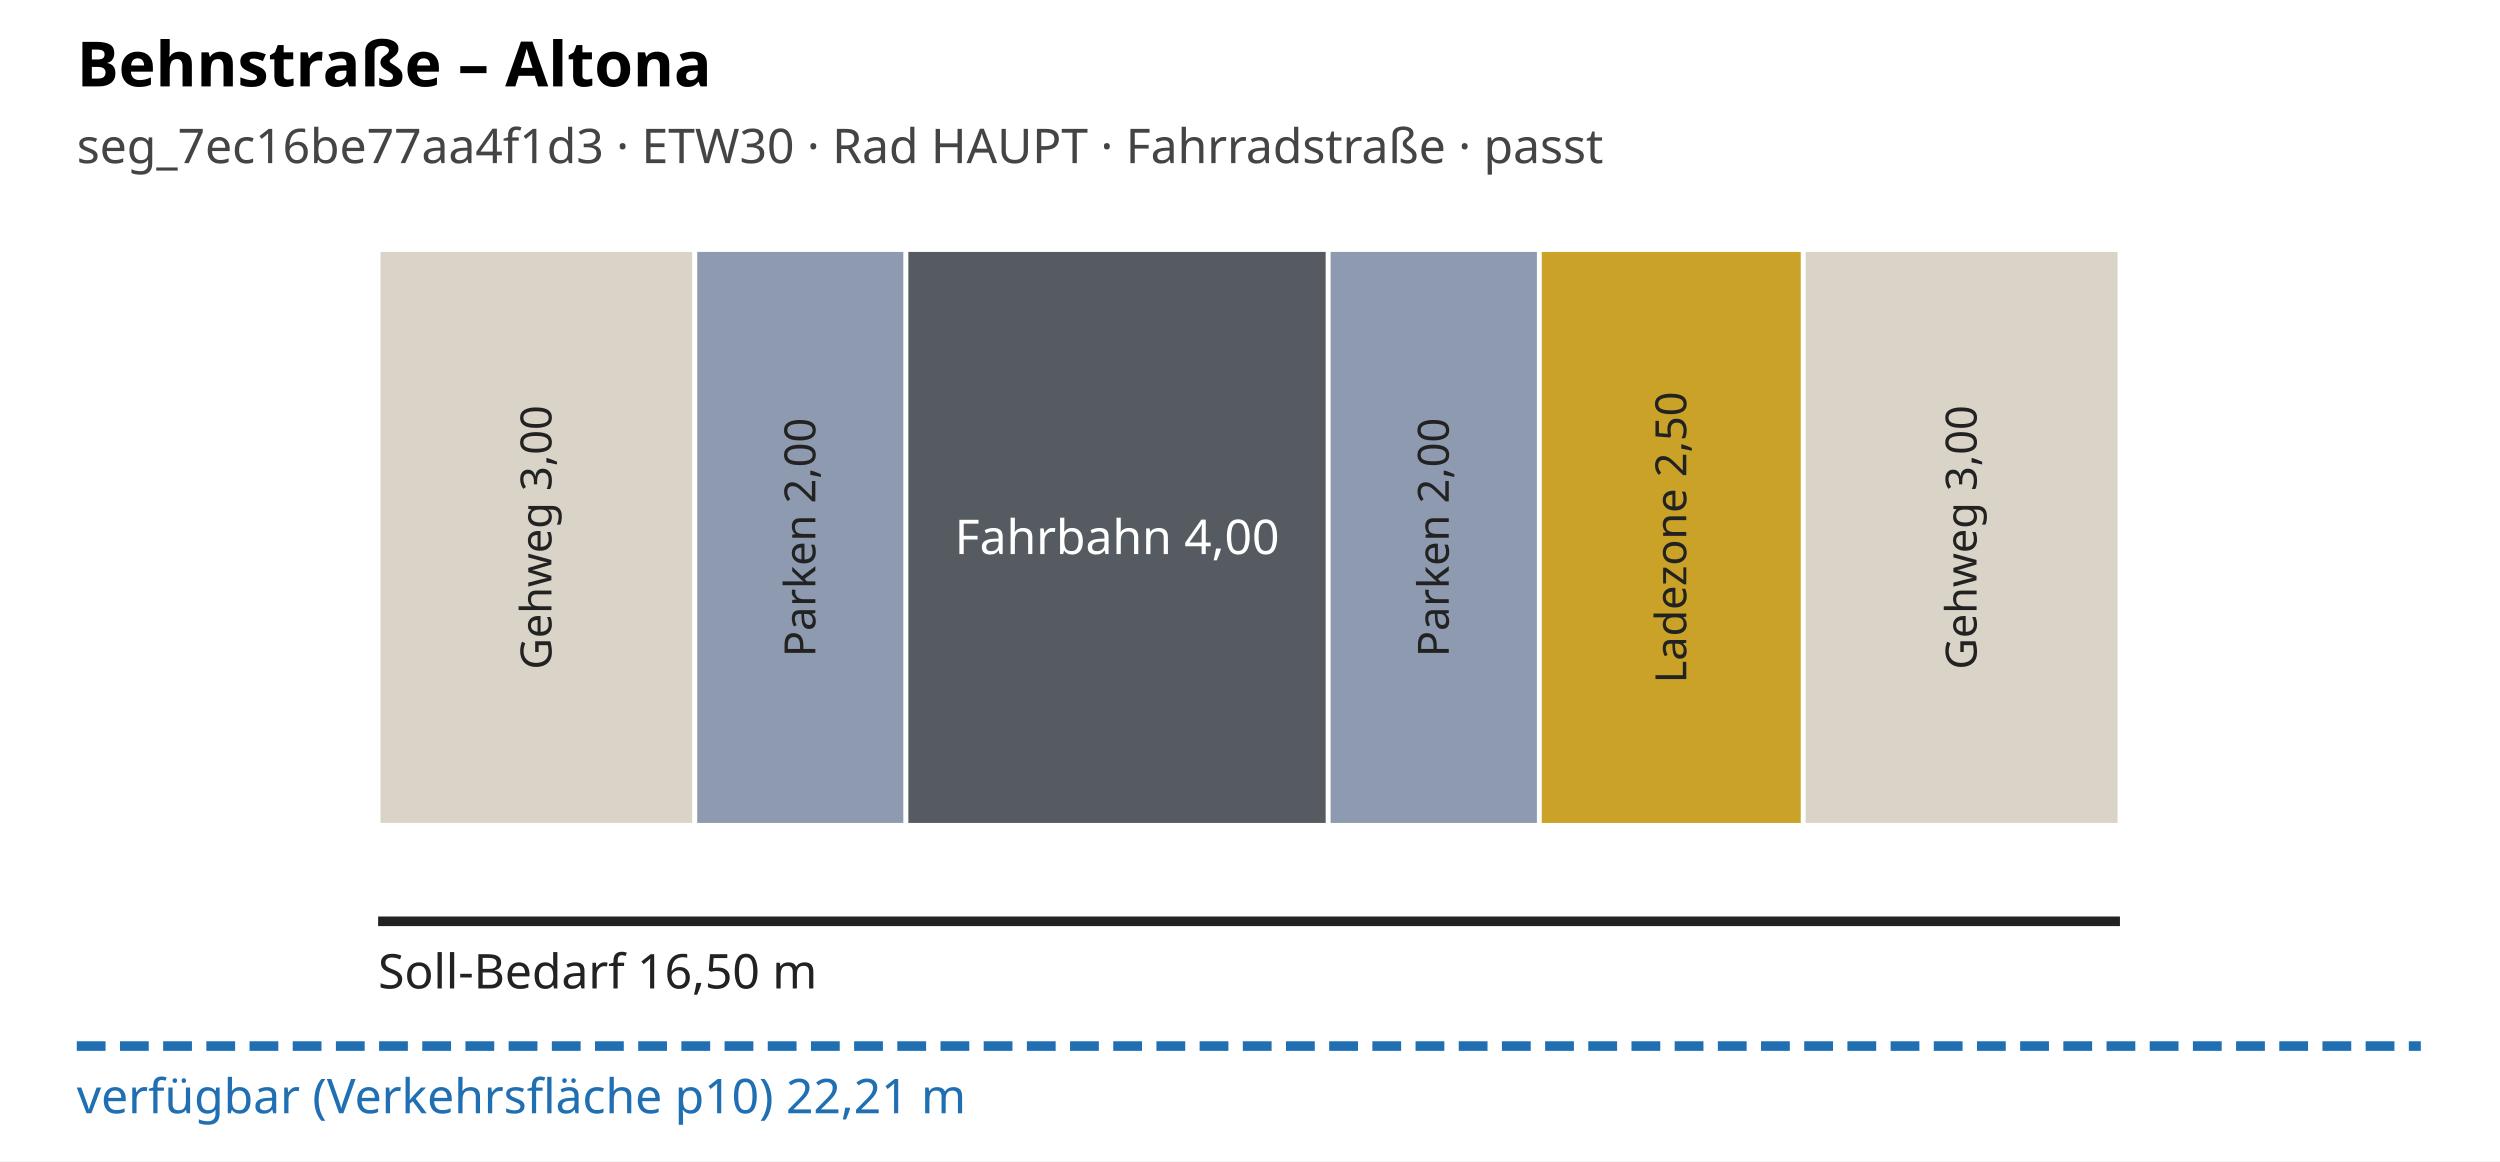
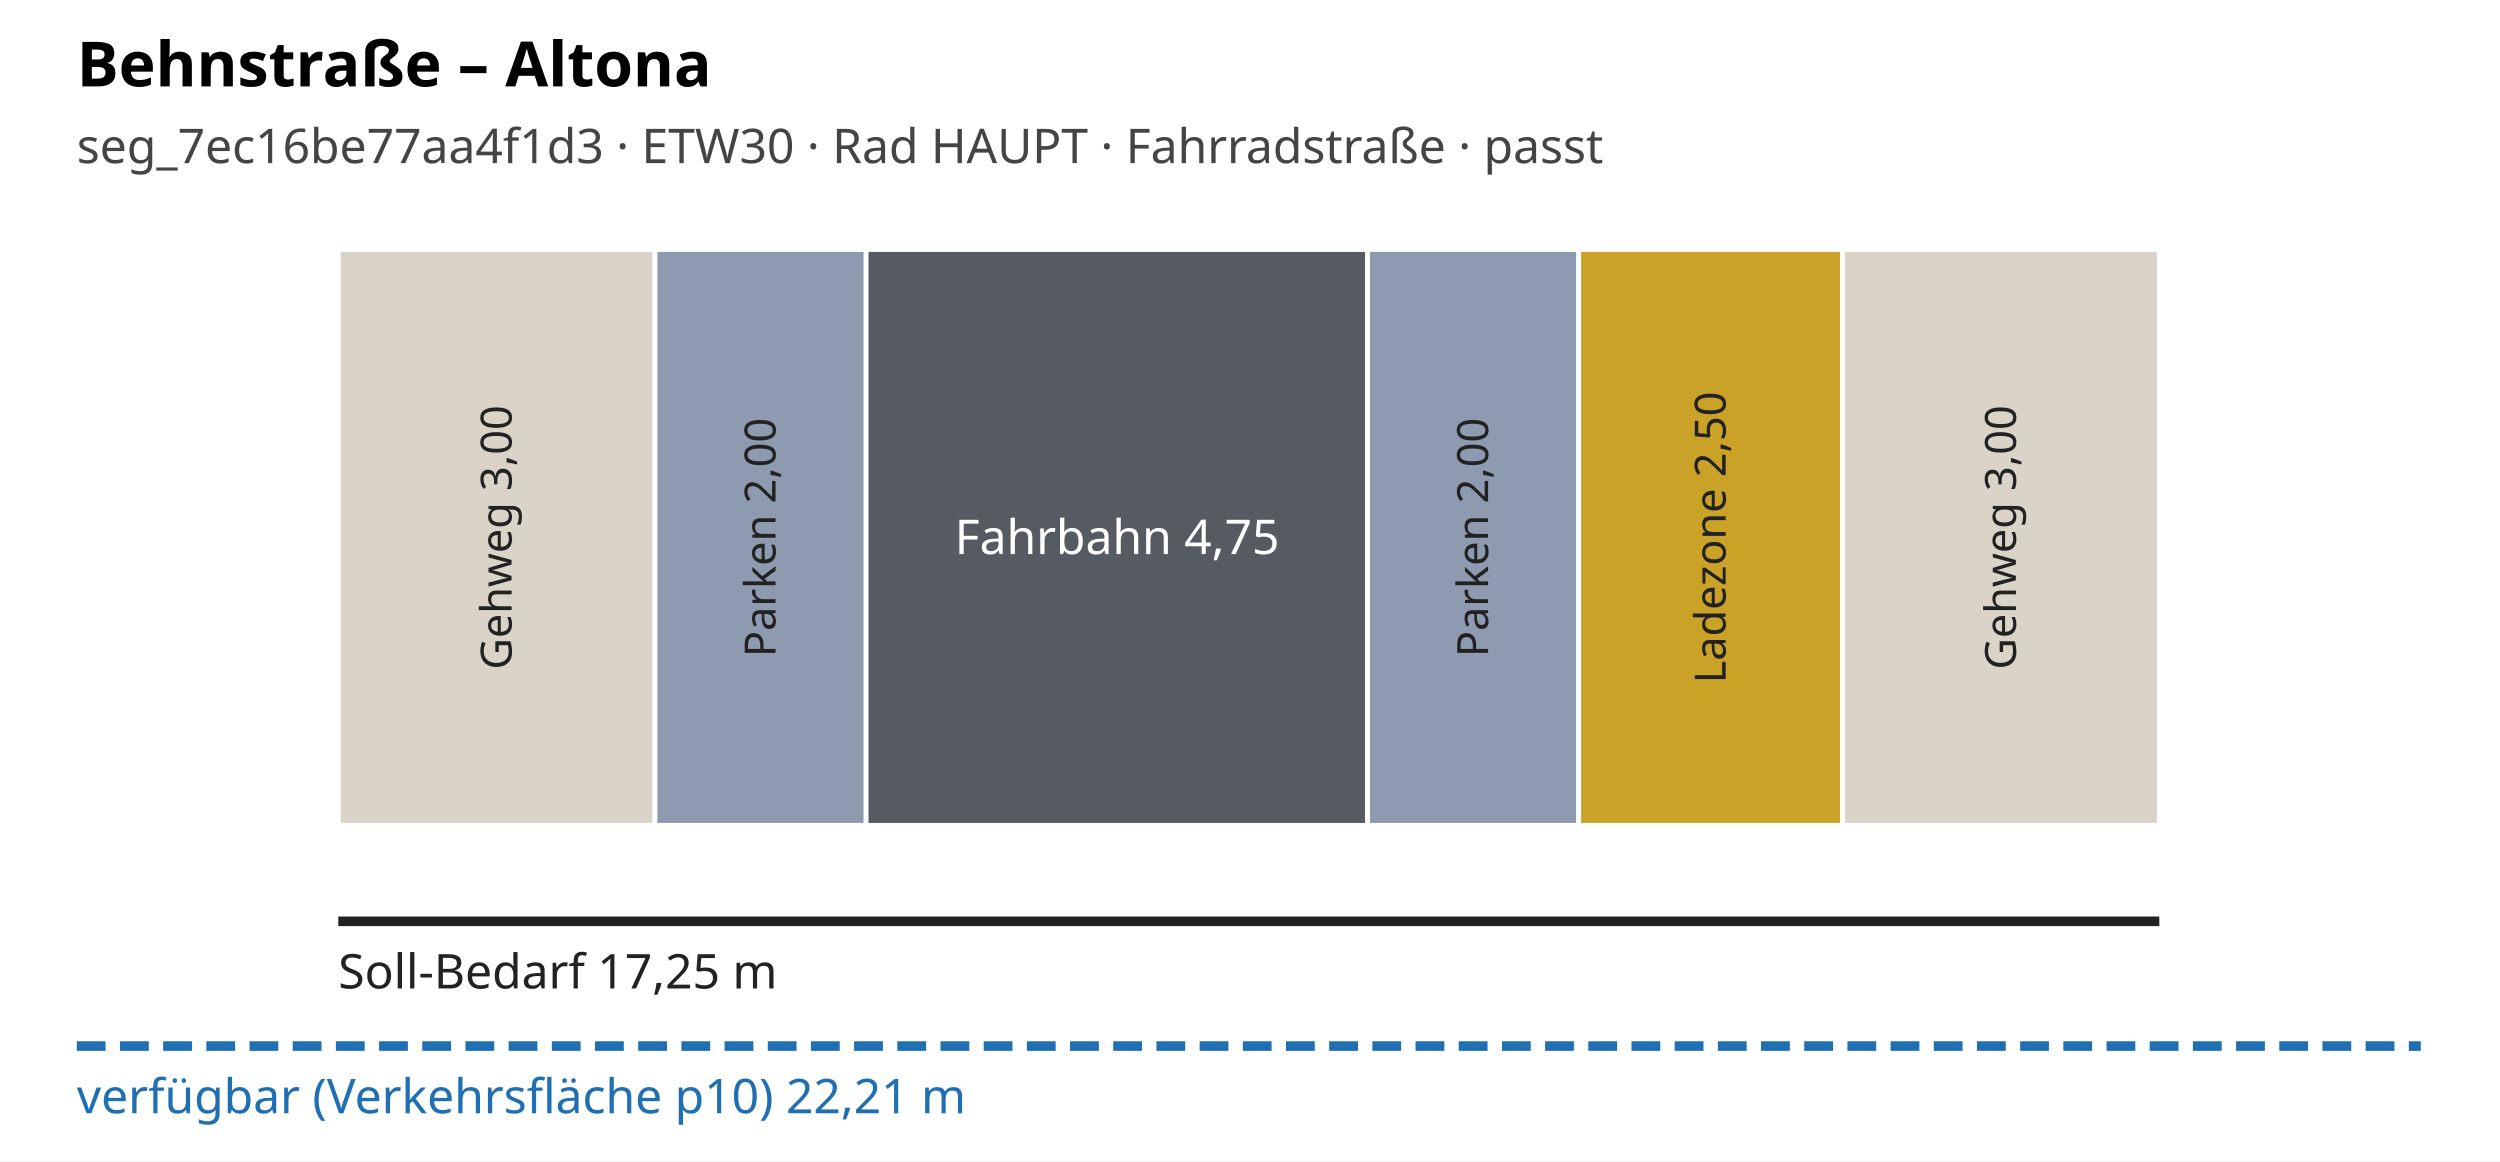
<svg xmlns="http://www.w3.org/2000/svg" width="521" height="242" viewBox="0 0 521 242" font-family="sans-serif" font-size="10">
  <rect x="0" y="0" width="521" height="242" fill="#ffffff" />
  <text x="16.0" y="18" font-size="13" font-weight="bold">Behnstraße – Altona</text>
  <text x="16.0" y="34" fill="#444">seg_7ec16be77aa4f1d3 · ETW30 · Rad HAUPT · Fahrradstraße · passt</text>
-   <rect x="78.8" y="52.0" width="66.0" height="120.0" fill="#d9d4c7" stroke="#ffffff" stroke-width="1" data-element="sidewalk" data-width-m="3.00" />
-   <text transform="translate(111.8,112.0) rotate(-90)" text-anchor="middle" dominant-baseline="middle" fill="#222" font-size="9">Gehweg 3,00</text>
-   <rect x="144.8" y="52.0" width="44.0" height="120.0" fill="#8e9aaf" stroke="#ffffff" stroke-width="1" data-element="parking_parallel" data-width-m="2.00" />
-   <text transform="translate(166.8,112.0) rotate(-90)" text-anchor="middle" dominant-baseline="middle" fill="#222" font-size="9">Parken 2,00</text>
-   <rect x="188.8" y="52.0" width="88.0" height="120.0" fill="#555b61" stroke="#ffffff" stroke-width="1" data-element="carriageway" data-width-m="4.00" />
-   <text x="232.8" y="112.0" text-anchor="middle" dominant-baseline="middle" fill="#ffffff">Fahrbahn 4,00</text>
-   <rect x="276.8" y="52.0" width="44.0" height="120.0" fill="#8e9aaf" stroke="#ffffff" stroke-width="1" data-element="parking_parallel" data-width-m="2.00" />
-   <text transform="translate(298.8,112.0) rotate(-90)" text-anchor="middle" dominant-baseline="middle" fill="#222" font-size="9">Parken 2,00</text>
-   <rect x="320.8" y="52.0" width="55.0" height="120.0" fill="#c9a227" stroke="#ffffff" stroke-width="1" data-element="loading_zone" data-width-m="2.50" />
-   <text transform="translate(348.3,112.0) rotate(-90)" text-anchor="middle" dominant-baseline="middle" fill="#222" font-size="9">Ladezone 2,50</text>
-   <rect x="375.8" y="52.0" width="66.0" height="120.0" fill="#d9d4c7" stroke="#ffffff" stroke-width="1" data-element="sidewalk" data-width-m="3.00" />
-   <text transform="translate(408.8,112.0) rotate(-90)" text-anchor="middle" dominant-baseline="middle" fill="#222" font-size="9">Gehweg 3,00</text>
-   <text x="78.8" y="206.0" fill="#222">Soll-Bedarf 16,50 m</text>
-   <line x1="78.8" y1="192.0" x2="441.8" y2="192.0" stroke="#222" stroke-width="2" />
+   <rect x="70.5" y="52.0" width="66.0" height="120.0" fill="#d9d4c7" stroke="#ffffff" stroke-width="1" data-element="sidewalk" data-width-m="3.00" />
+   <text transform="translate(103.5,112.0) rotate(-90)" text-anchor="middle" dominant-baseline="middle" fill="#222" font-size="9">Gehweg 3,00</text>
+   <rect x="136.5" y="52.0" width="44.0" height="120.0" fill="#8e9aaf" stroke="#ffffff" stroke-width="1" data-element="parking_parallel" data-width-m="2.00" />
+   <text transform="translate(158.5,112.0) rotate(-90)" text-anchor="middle" dominant-baseline="middle" fill="#222" font-size="9">Parken 2,00</text>
+   <rect x="180.5" y="52.0" width="104.5" height="120.0" fill="#555b61" stroke="#ffffff" stroke-width="1" data-element="carriageway" data-width-m="4.75" />
+   <text x="232.8" y="112.0" text-anchor="middle" dominant-baseline="middle" fill="#ffffff">Fahrbahn 4,75</text>
+   <rect x="285.0" y="52.0" width="44.0" height="120.0" fill="#8e9aaf" stroke="#ffffff" stroke-width="1" data-element="parking_parallel" data-width-m="2.00" />
+   <text transform="translate(307.0,112.0) rotate(-90)" text-anchor="middle" dominant-baseline="middle" fill="#222" font-size="9">Parken 2,00</text>
+   <rect x="329.0" y="52.0" width="55.0" height="120.0" fill="#c9a227" stroke="#ffffff" stroke-width="1" data-element="loading_zone" data-width-m="2.50" />
+   <text transform="translate(356.5,112.0) rotate(-90)" text-anchor="middle" dominant-baseline="middle" fill="#222" font-size="9">Ladezone 2,50</text>
+   <rect x="384.0" y="52.0" width="66.0" height="120.0" fill="#d9d4c7" stroke="#ffffff" stroke-width="1" data-element="sidewalk" data-width-m="3.00" />
+   <text transform="translate(417.0,112.0) rotate(-90)" text-anchor="middle" dominant-baseline="middle" fill="#222" font-size="9">Gehweg 3,00</text>
+   <text x="70.5" y="206.0" fill="#222">Soll-Bedarf 17,25 m</text>
+   <line x1="70.5" y1="192.0" x2="450.0" y2="192.0" stroke="#222" stroke-width="2" />
  <line x1="16.0" y1="218.0" x2="504.5" y2="218.0" stroke="#1f6fb2" stroke-width="2" stroke-dasharray="6 3" />
  <text x="16.0" y="232.0" fill="#1f6fb2">verfügbar (Verkehrsfläche p10) 22,21 m</text>
</svg>
